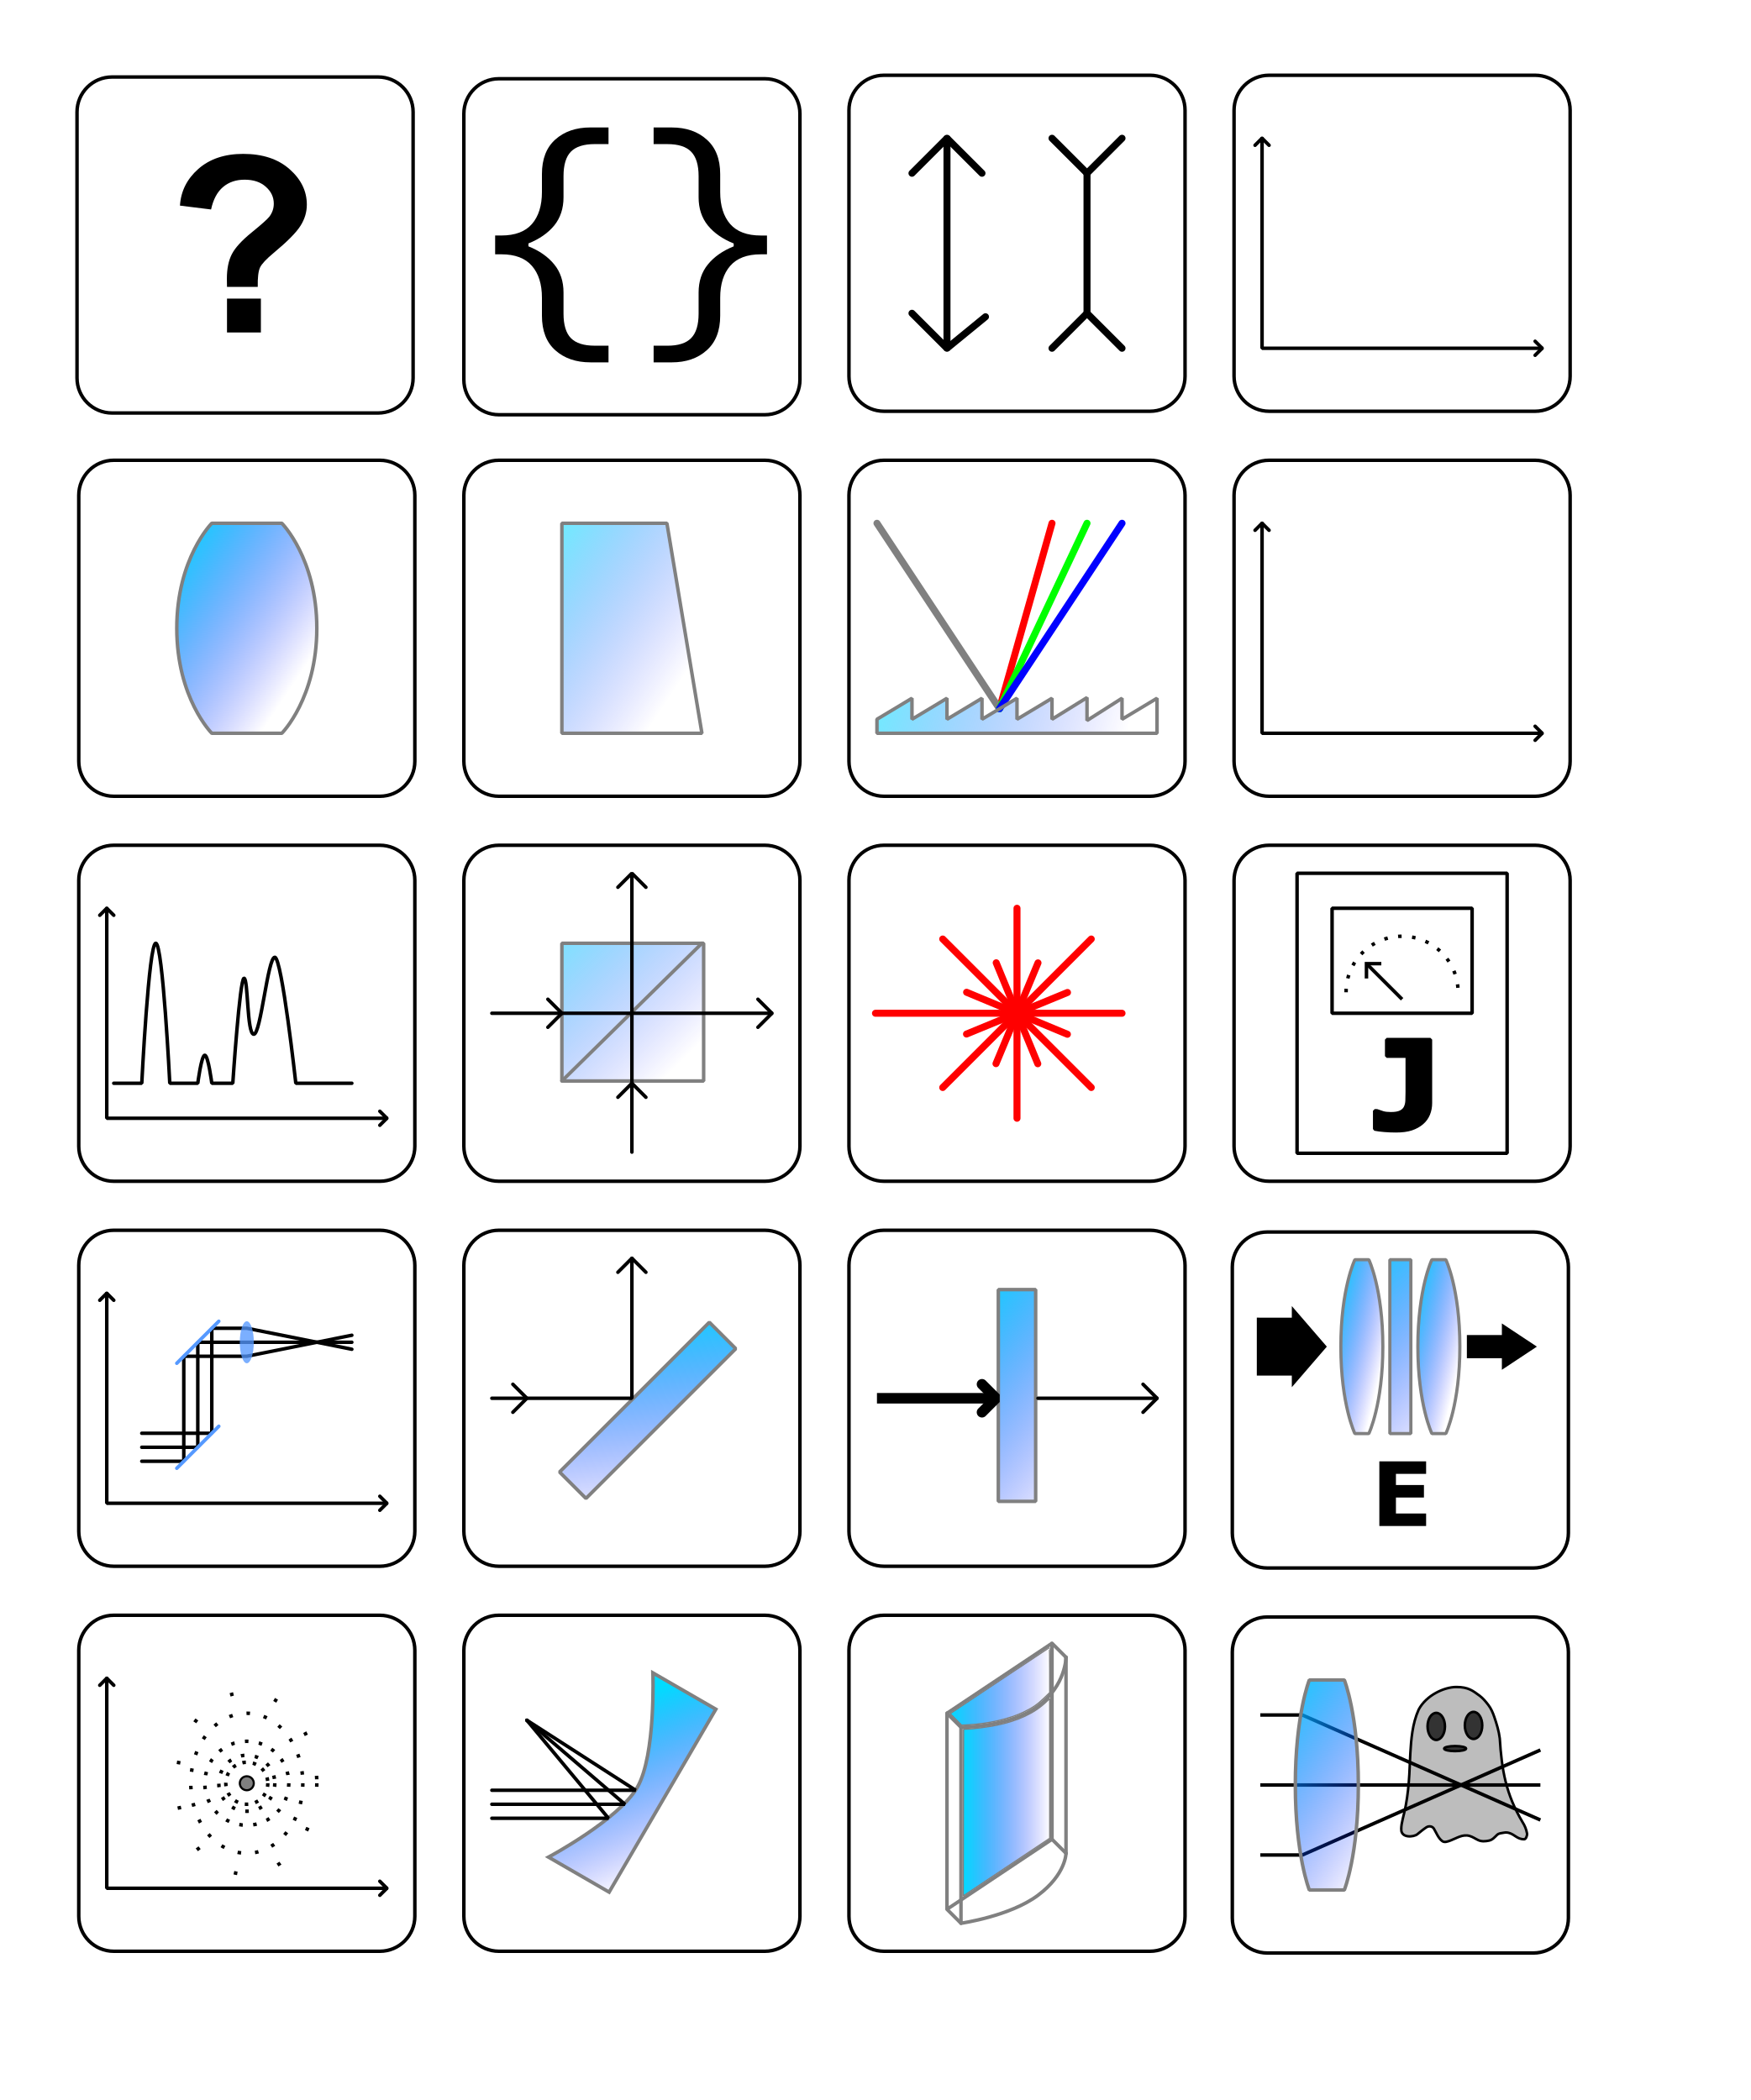
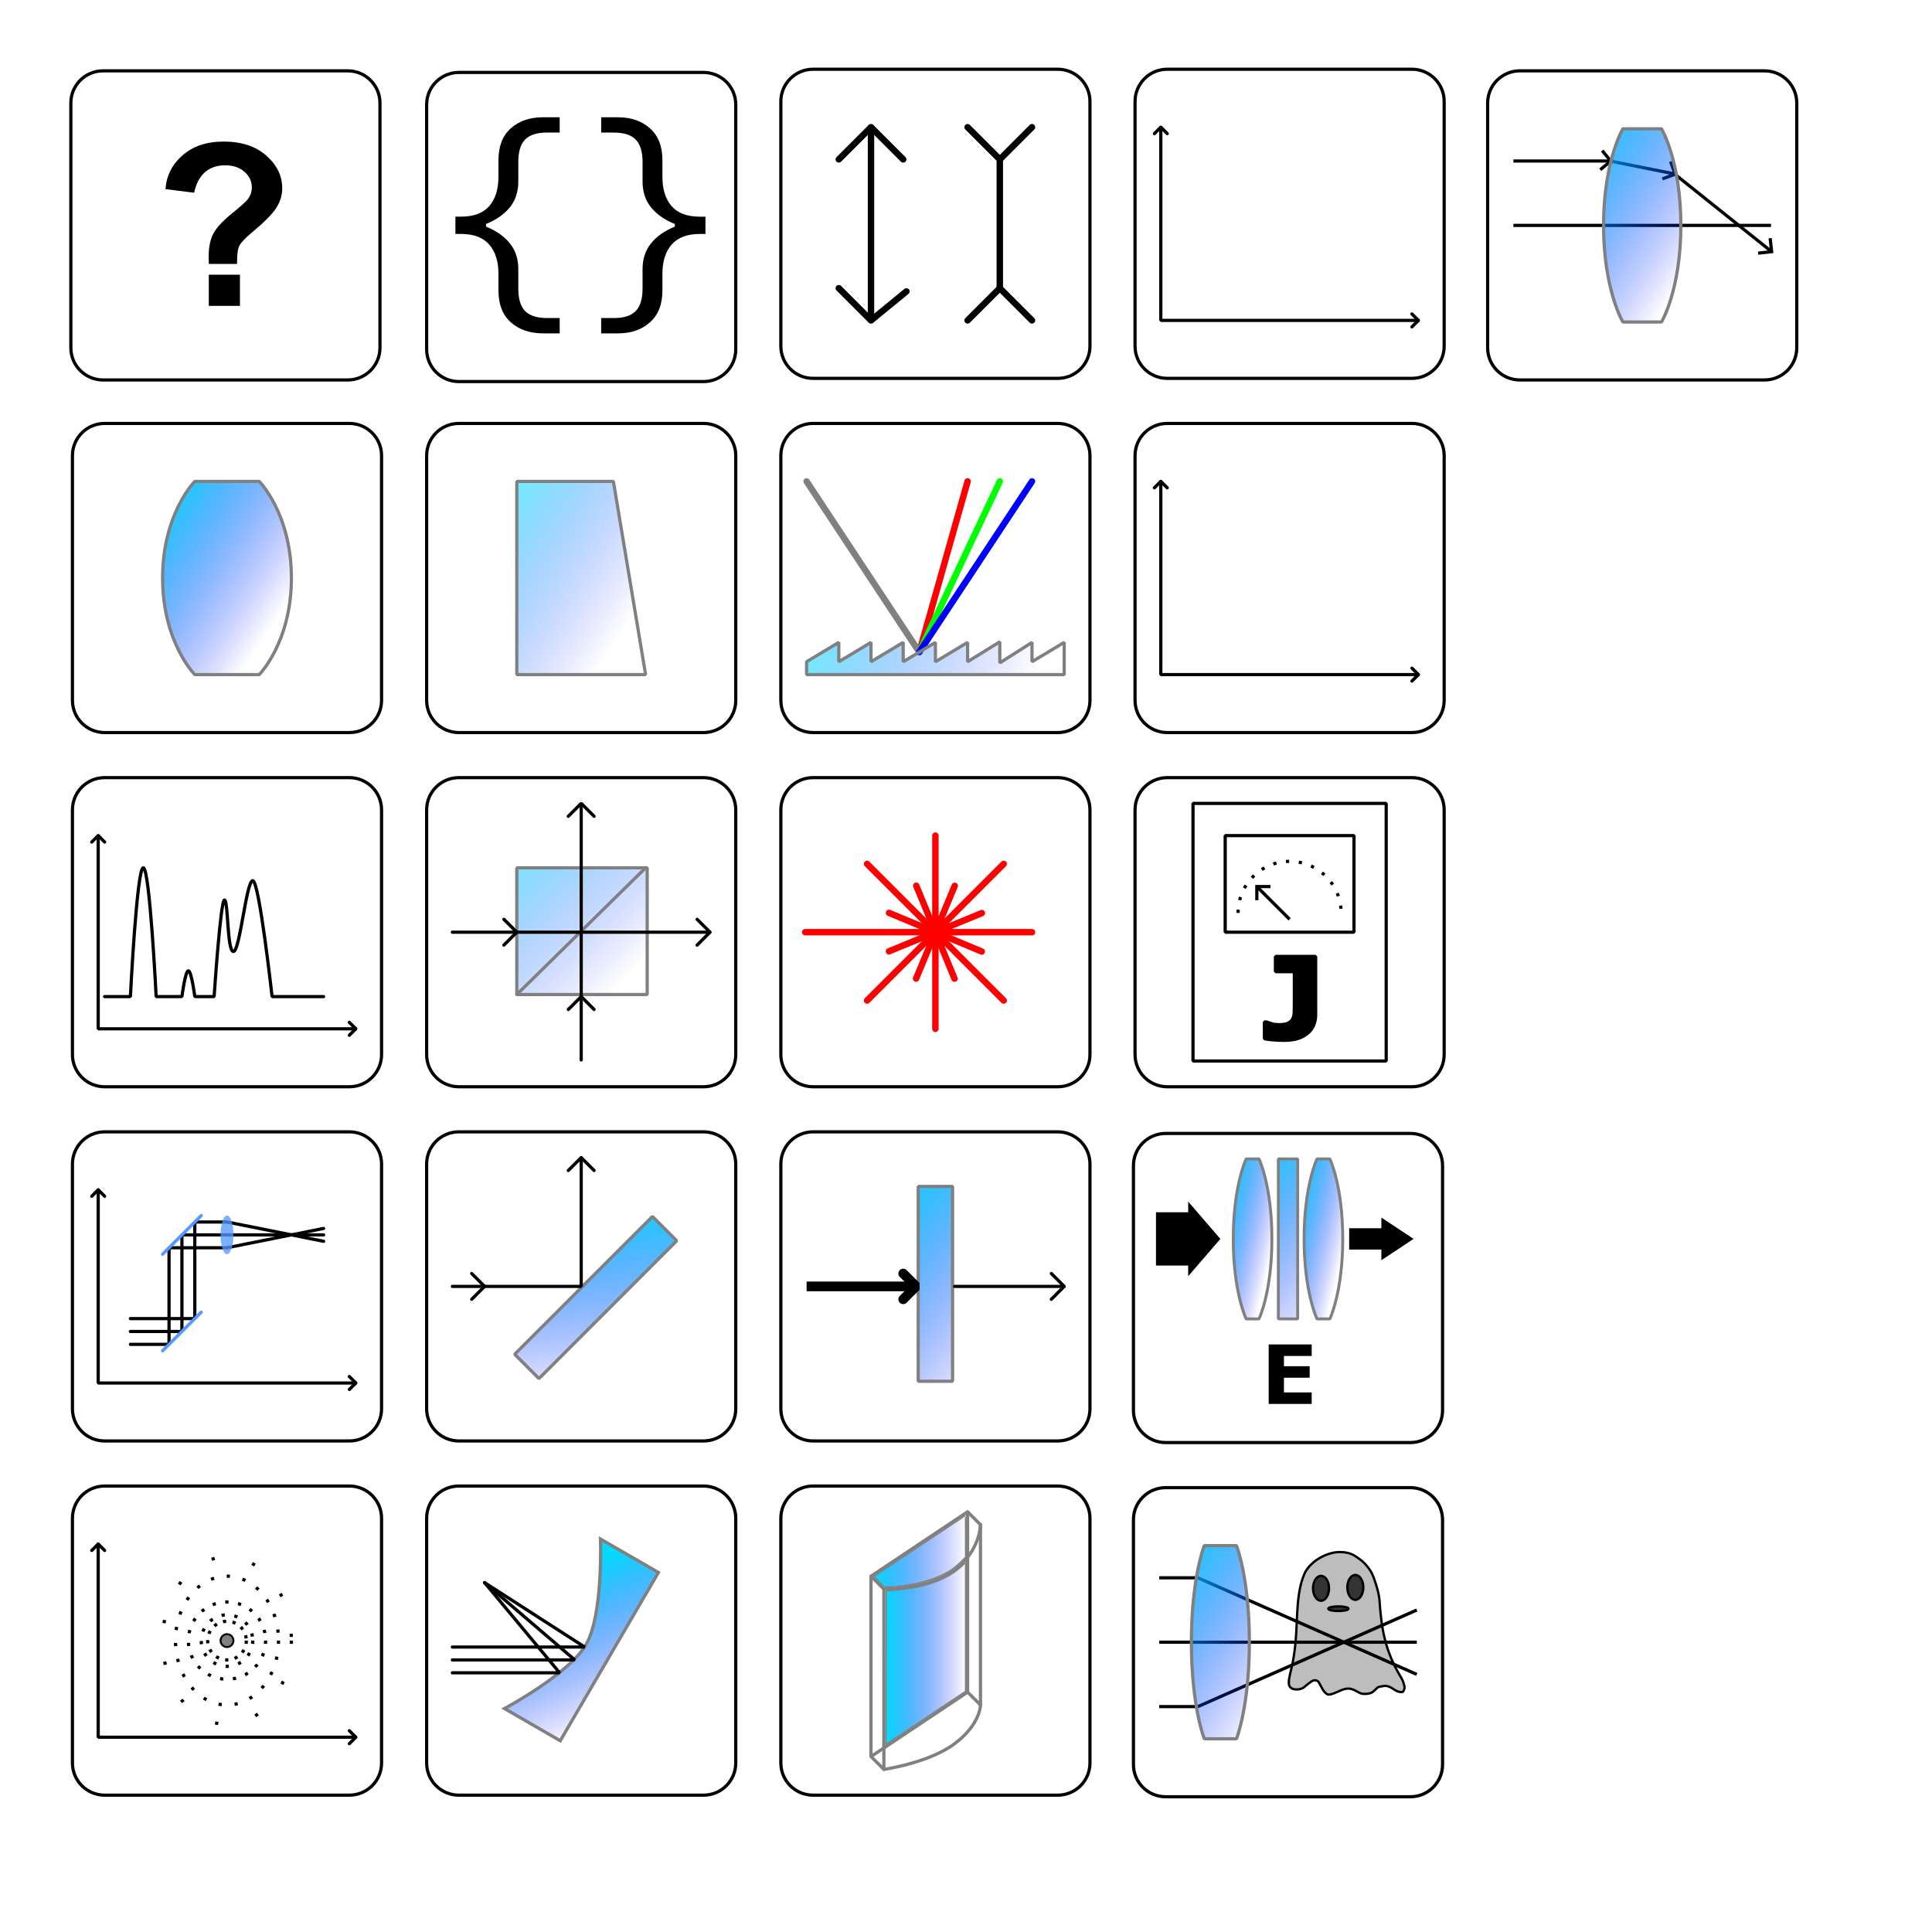
- <svg xmlns="http://www.w3.org/2000/svg" xmlns:xlink="http://www.w3.org/1999/xlink" width="250mm" height="300mm" viewBox="0 0 250 300" version="1.1" id="svg1" xml:space="preserve">
+ <svg xmlns="http://www.w3.org/2000/svg" xmlns:xlink="http://www.w3.org/1999/xlink" width="300mm" height="300mm" viewBox="0 0 300 300" version="1.1" id="svg1" xml:space="preserve">
  <style id="style1">.iconframe {  }
</style>
  <defs id="defs1">
    <marker style="overflow:visible" id="ArrowWide" refX="0" refY="0" orient="auto-start-reverse" markerWidth="1" markerHeight="1" viewBox="0 0 1 1" preserveAspectRatio="xMidYMid">
      <path style="fill:none;stroke:context-stroke;stroke-width:1;stroke-linecap:butt" d="M 3,-3 0,0 3,3" transform="rotate(180,0.125,0)" id="path1" />
    </marker>
    <linearGradient id="linearGradient157">
      <stop style="stop-color:#00dcff;stop-opacity:1;" offset="0%" id="stop55" />
      <stop style="stop-color:#0000ff;stop-opacity:0;" offset="100%" id="stop56" />
    </linearGradient>
-     <linearGradient xlink:href="#linearGradient157" id="linearGradient158" x1="0%" y1="0%" x2="80%" y2="80%" />
+     <linearGradient xlink:href="#linearGradient157" id="linearGradient158" x1="0" y1="0" x2="0.8" y2="0.8" />
    <linearGradient xlink:href="#linearGradient157" id="linearGradient163" x1="125" y1="99" x2="160" y2="108" gradientUnits="userSpaceOnUse" />
    <linearGradient xlink:href="#linearGradient157" id="linearGradient172" x1="78" y1="133" x2="97" y2="152" gradientUnits="userSpaceOnUse" />
    <linearGradient xlink:href="#linearGradient157" id="linearGradient12" x1="75" y1="190" x2="100" y2="210" gradientUnits="userSpaceOnUse" gradientTransform="translate(120.5399,-122.463)" />
    <linearGradient xlink:href="#linearGradient157" id="linearGradient14" gradientUnits="userSpaceOnUse" gradientTransform="translate(57.66667,-0.2723001)" x1="75" y1="190" x2="100" y2="210" />
    <linearGradient xlink:href="#linearGradient157" id="linearGradient26" x1="80" y1="250" x2="100" y2="265" gradientUnits="userSpaceOnUse" gradientTransform="rotate(30,89.84254,254.875)" />
    <linearGradient xlink:href="#linearGradient157" id="linearGradient49" x1="518.68" y1="971.354" x2="566.019" y2="971.354" gradientUnits="userSpaceOnUse" />
    <linearGradient xlink:href="#linearGradient157" id="linearGradient51" x1="511.741" y1="911.494" x2="566.019" y2="911.494" gradientUnits="userSpaceOnUse" />
    <symbol id="dummy" viewBox="10 10 50 50">
      <rect style="display:inline;fill:none;stroke:currentColor;stroke-width:0.497;stroke-linecap:round;stroke-linejoin:bevel;stroke-dasharray:none" id="rect1" width="48" height="48" x="11" y="11" ry="5" class="iconframe" />
      <path style="font-weight:bold;font-size:35.278px;font-family:Arial;-inkscape-font-specification:'Arial, Bold';text-align:center;text-anchor:middle;fill:currentColor;stroke-width:0.5;stroke-linecap:round;stroke-linejoin:bevel" d="m 36.812,40.983 h -4.392 q -0.017,-0.947 -0.017,-1.154 0,-2.136 0.706,-3.514 0.706,-1.378 2.825,-3.101 2.119,-1.723 2.532,-2.257 0.637,-0.844 0.637,-1.86 0,-1.412 -1.137,-2.412 -1.12,-1.016 -3.032,-1.016 -1.843,0 -3.083,1.051 -1.24,1.051 -1.705,3.204 L 25.702,29.373 q 0.189,-3.083 2.618,-5.237 2.446,-2.153 6.408,-2.153 4.169,0 6.632,2.188 2.463,2.17 2.463,5.064 0,1.602 -0.913,3.032 -0.896,1.43 -3.859,3.893 -1.533,1.275 -1.912,2.05 -0.362,0.775 -0.327,2.773 z m -4.392,6.511 v -4.84 h 4.84 v 4.84 z" id="text151" aria-label="?" />
    </symbol>
    <symbol id="group" viewBox="65 10 50 50">
-       <use x="0" y="0" xlink:href="#rect1" id="use144" transform="translate(55,0)" style="display:inline" />
+       <use x="0" y="0" xlink:href="#rect1" id="use144" transform="translate(55)" style="display:inline" />
      <path style="font-size:35.278px;font-family:Sans;-inkscape-font-specification:'Sans, Normal';text-align:center;text-anchor:middle;fill:currentColor;stroke-width:0.5;stroke-linecap:round;stroke-linejoin:bevel" d="m 86.66,51.516 h -2.584 q -3.083,0 -5.013,-1.723 -1.912,-1.705 -1.912,-4.944 v -2.567 q 0,-2.911 -1.43,-4.548 -1.43,-1.654 -4.375,-1.654 h -0.878 v -2.687 h 0.878 q 2.946,0 4.375,-1.636 1.43,-1.654 1.43,-4.565 v -2.567 q 0,-3.238 1.912,-4.944 1.929,-1.723 5.013,-1.723 h 2.584 v 2.377 h -1.964 q -2.343,0 -3.411,1.085 -1.051,1.085 -1.051,3.497 v 3.014 q 0,2.394 -1.326,4.031 -1.326,1.619 -3.686,2.567 v 0.413 q 2.36,0.947 3.686,2.584 1.326,1.619 1.326,4.014 v 3.014 q 0,2.412 1.051,3.497 1.068,1.085 3.411,1.085 h 1.964 z m 22.634,-15.434 h -0.878 q -2.946,0 -4.375,1.654 -1.43,1.636 -1.43,4.548 v 2.567 q 0,3.238 -1.929,4.944 -1.912,1.723 -4.995,1.723 H 93.102 V 49.139 h 1.964 q 2.343,0 3.393,-1.085 1.068,-1.085 1.068,-3.497 v -3.014 q 0,-2.394 1.326,-4.014 1.326,-1.636 3.686,-2.584 v -0.413 q -2.36,-0.947 -3.686,-2.567 -1.326,-1.636 -1.326,-4.031 v -3.014 q 0,-2.412 -1.068,-3.497 -1.051,-1.085 -3.393,-1.085 h -1.964 v -2.377 h 2.584 q 3.083,0 4.995,1.723 1.929,1.705 1.929,4.944 v 2.567 q 0,2.911 1.43,4.565 1.43,1.636 4.375,1.636 h 0.878 z" id="text152" aria-label="{}" />
    </symbol>
    <symbol id="paraxial_surface" viewBox="120 10 50 50">
-       <use x="0" y="0" xlink:href="#rect1" id="use145" transform="translate(110,0)" />
+       <use x="0" y="0" xlink:href="#rect1" id="use145" transform="translate(110)" />
      <path style="fill:none;stroke:currentColor;stroke-width:1;stroke-linecap:round;stroke-linejoin:bevel;stroke-dasharray:none" d="m 150,50 5,-5 5,5" id="path156" />
      <path style="fill:none;stroke:currentColor;stroke-width:1;stroke-linecap:round;stroke-linejoin:bevel;stroke-dasharray:none" d="m 150,20 5,5 5,-5" id="path155" />
      <path style="fill:#000000;stroke:currentColor;stroke-width:1;stroke-linecap:round;stroke-linejoin:bevel;stroke-dasharray:none" d="m 135,20 v 30" id="path152" />
      <path style="fill:none;stroke:currentColor;stroke-width:1;stroke-linecap:round;stroke-linejoin:bevel;stroke-dasharray:none" d="m 130,25 5,-5 v 0 l 5,5" id="path153" />
      <path style="fill:none;stroke:currentColor;stroke-width:1;stroke-linecap:round;stroke-linejoin:bevel;stroke-dasharray:none" d="m 130,45 5,5 5.5,-4.5" id="path154" />
      <path style="fill:#000000;stroke:currentColor;stroke-width:1;stroke-linecap:round;stroke-linejoin:bevel;stroke-dasharray:none" d="m 155,25 v 20" id="path152-8" />
    </symbol>
    <symbol id="fluence_detector" viewBox="175 10 50 50">
-       <use x="0" y="0" xlink:href="#rect1" id="use51" transform="translate(165,0)" />
+       <use x="0" y="0" xlink:href="#rect1" id="use51" transform="translate(165)" />
      <g id="plot" transform="translate(165,-110)">
        <path style="fill:none;fill-opacity:0.561;stroke:currentColor;stroke-width:0.5;stroke-linecap:round;stroke-linejoin:bevel;stroke-dasharray:none;stroke-opacity:1" d="m 15,130 v 30 h 40" id="path167-8-1-6" />
        <path style="fill:none;fill-opacity:0.561;stroke:currentColor;stroke-width:0.5;stroke-linecap:round;stroke-linejoin:bevel;stroke-dasharray:none;stroke-opacity:1" d="m 14,131 1,-1 1,1" id="path169-2-4-1" />
        <path style="fill:none;fill-opacity:0.561;stroke:currentColor;stroke-width:0.5;stroke-linecap:round;stroke-linejoin:bevel;stroke-dasharray:none;stroke-opacity:1" d="m 54,159 1,1 -1,1" id="path170-4-2-8" />
      </g>
    </symbol>
    <symbol id="lens" viewBox="10 65 50 50">
      <use x="0" y="0" xlink:href="#rect1" id="use146" transform="translate(0,55)" />
      <path style="fill:url(#linearGradient158);stroke:#808080;stroke-width:0.5;stroke-linecap:round;stroke-linejoin:bevel;stroke-dasharray:none" d="m 30,75 h 10 c 0,0 5,5 5,15 C 45,100 40,105 40,105 H 30 c 0,0 -5,-5 -5,-15 1e-6,-10 5,-15 5,-15 z" id="path157" />
    </symbol>
    <symbol id="wedge" viewBox="65 65 50 50">
      <use x="0" y="0" xlink:href="#rect1" id="use147" transform="translate(55,55)" />
      <path style="fill:url(#linearGradient158);fill-opacity:0.561;stroke:#808080;stroke-width:0.5;stroke-linecap:round;stroke-linejoin:bevel;stroke-dasharray:none;stroke-opacity:1" d="m 80,75 h 15 L 100,105 H 80 Z" id="path158" />
    </symbol>
    <symbol id="reflective_grating" viewBox="120 65 50 50">
      <use x="0" y="0" xlink:href="#rect1" id="use148" transform="translate(110,55)" />
      <path style="fill:#00ff00;fill-opacity:0.561;stroke:#ff0000;stroke-width:1;stroke-linecap:round;stroke-linejoin:bevel;stroke-dasharray:none;stroke-opacity:1" d="M 142.5,101.5 150,75" id="path164" />
      <path style="fill:none;fill-opacity:0.561;stroke:#808080;stroke-width:1;stroke-linecap:round;stroke-linejoin:bevel;stroke-dasharray:none;stroke-opacity:1" d="M 125,75 142.5,101.5" id="path163" />
      <path style="fill:#00ff00;fill-opacity:0.561;stroke:#00ff00;stroke-width:1;stroke-linecap:round;stroke-linejoin:bevel;stroke-dasharray:none;stroke-opacity:1" d="M 142.5,101.5 155,75" id="path165" />
      <path style="fill:#00ff00;fill-opacity:0.561;stroke:#0000ff;stroke-width:1;stroke-linecap:round;stroke-linejoin:bevel;stroke-dasharray:none;stroke-opacity:1" d="M 142.5,101.5 160,75" id="path166" />
      <path style="fill:url(#linearGradient163);fill-opacity:0.561;stroke:#808080;stroke-width:0.5;stroke-linecap:round;stroke-linejoin:bevel;stroke-dasharray:none;stroke-opacity:1" d="m 125,105 h 40 V 100 L 160,103 v -3 l -5,3.179 V 99.905 L 150,103 V 100 L 145,103 V 100 L 140,103 V 100 L 135,103 V 100 L 130,103 V 100 L 125,103 Z" id="path161" />
    </symbol>
    <symbol id="wavefront_monitor" viewBox="175 65 50 50">
      <use x="0" y="0" xlink:href="#rect1" id="use52" transform="translate(165,55)" />
      <use id="use7" xlink:href="#plot" x="0" y="0" transform="translate(0,55)" />
    </symbol>
    <symbol id="spectrometer" viewBox="10 120 50 50">
      <use x="0" y="0" xlink:href="#rect1" id="use149" transform="translate(0,110)" />
      <use id="use8" xlink:href="#plot" x="0" y="0" transform="translate(-165,110)" />
      <path style="fill:none;fill-opacity:0.561;stroke:currentColor;stroke-width:0.5;stroke-linecap:round;stroke-linejoin:bevel;stroke-dasharray:none;stroke-opacity:1" d="m 16,155 4,-1e-5 c 0,0 1,-20 2,-20 1,-1e-5 2,20 2,20 h 4 c 0,0 0.514,-4 1,-4 0.486,0 1,4 1,4 h 3 c 0,0 1,-15 1.603,-15 0.603,0 0.397,8 1.397,8 1,1e-5 2,-11 3,-11 1,1e-5 3,18 3,18 h 8" id="path171" />
    </symbol>
    <symbol id="beam_splitter" viewBox="65 120 50 50">
      <use x="0" y="0" xlink:href="#rect1" id="use150" transform="translate(55,110)" />
      <rect style="fill:url(#linearGradient172);fill-opacity:0.561;stroke:#808080;stroke-width:0.5;stroke-linecap:round;stroke-linejoin:bevel;stroke-dasharray:none;stroke-opacity:1" id="rect171" width="20.247" height="19.677" x="80" y="135" />
      <path style="fill:none;fill-opacity:0.561;stroke:#808080;stroke-width:0.5;stroke-linecap:round;stroke-linejoin:bevel;stroke-dasharray:none;stroke-opacity:1" d="M 80,154.677 100,135" id="path172" />
      <path style="fill:none;fill-opacity:0.561;stroke:currentColor;stroke-width:0.5;stroke-linecap:round;stroke-linejoin:bevel;stroke-dasharray:none;stroke-opacity:1" d="M 70,145 H 110" id="path173" />
      <path style="fill:none;fill-opacity:0.561;stroke:currentColor;stroke-width:0.5;stroke-linecap:round;stroke-linejoin:bevel;stroke-dasharray:none;stroke-opacity:1" d="m 90,164.835 2e-6,-39.687" id="path174" />
      <path style="fill:none;fill-opacity:0.561;stroke:currentColor;stroke-width:0.5;stroke-linecap:round;stroke-linejoin:bevel;stroke-dasharray:none;stroke-opacity:1" d="M 78,143 80,145 78,147" id="path175" />
      <path style="fill:none;fill-opacity:0.561;stroke:currentColor;stroke-width:0.5;stroke-linecap:round;stroke-linejoin:bevel;stroke-dasharray:none;stroke-opacity:1" d="m 108,143 2,2 L 108,147" id="path176" />
      <path style="fill:none;fill-opacity:0.561;stroke:currentColor;stroke-width:0.5;stroke-linecap:round;stroke-linejoin:bevel;stroke-dasharray:none;stroke-opacity:1" d="M 88,127 90,125 92,127" id="path177" />
      <path style="fill:none;fill-opacity:0.561;stroke:currentColor;stroke-width:0.5;stroke-linecap:round;stroke-linejoin:bevel;stroke-dasharray:none;stroke-opacity:1" d="m 88,157 2,-2 2,2" id="path178" />
    </symbol>
    <symbol id="source_port" viewBox="120 120 50 50">
      <use x="0" y="0" xlink:href="#rect1" id="use151" transform="translate(110,110)" />
      <path style="fill:none;fill-opacity:0.561;stroke:#ff0000;stroke-width:1;stroke-linecap:round;stroke-linejoin:bevel;stroke-dasharray:none;stroke-opacity:1" d="M 145,160 V 130 v 0" id="path185" />
      <path style="fill:none;fill-opacity:0.561;stroke:#ff0000;stroke-width:1;stroke-linecap:round;stroke-linejoin:bevel;stroke-dasharray:none;stroke-opacity:1" d="m 134.393,155.607 21.213,-21.213" id="path186" />
      <path style="fill:none;fill-opacity:0.561;stroke:#ff0000;stroke-width:1;stroke-linecap:round;stroke-linejoin:bevel;stroke-dasharray:none;stroke-opacity:1" d="M 155.607,155.607 134.393,134.393" id="path187" />
      <path style="fill:none;fill-opacity:0.561;stroke:#ff0000;stroke-width:1;stroke-linecap:round;stroke-linejoin:bevel;stroke-dasharray:none;stroke-opacity:1" d="M 124.788,145 160,145" id="path188" />
      <path style="fill:none;fill-opacity:0.561;stroke:#ff0000;stroke-width:1;stroke-linecap:round;stroke-linejoin:bevel;stroke-dasharray:none;stroke-opacity:1" d="m 137.789,147.969 14.423,-5.938" id="path190" />
      <path style="fill:none;fill-opacity:0.561;stroke:#ff0000;stroke-width:1;stroke-linecap:round;stroke-linejoin:bevel;stroke-dasharray:none;stroke-opacity:1" d="m 142,152.198 6,-14.397" id="path191" />
      <path style="fill:none;fill-opacity:0.561;stroke:#ff0000;stroke-width:1;stroke-linecap:round;stroke-linejoin:bevel;stroke-dasharray:none;stroke-opacity:1" d="m 137.802,142 14.397,6" id="path192" />
      <path style="fill:none;fill-opacity:0.561;stroke:#ff0000;stroke-width:1;stroke-linecap:round;stroke-linejoin:bevel;stroke-dasharray:none;stroke-opacity:1" d="m 142.031,137.789 5.938,14.423" id="path193" />
    </symbol>
    <symbol id="energy_meter" viewBox="175 120 50 50">
      <use x="0" y="0" xlink:href="#rect1" id="use53" transform="translate(165,110)" />
      <path style="font-weight:bold;font-size:17.639px;font-family:Sans;-inkscape-font-specification:'Sans, Bold';text-align:center;text-anchor:middle;fill:currentColor;stroke:currentColor;stroke-width:0.5;stroke-linecap:round;stroke-linejoin:bevel" d="m 204.046,157.826 q 0,0.844 -0.301,1.585 -0.301,0.732 -0.896,1.24 -0.629,0.543 -1.516,0.844 -0.887,0.293 -2.196,0.293 -0.887,0 -1.671,-0.069 -0.784,-0.06 -1.378,-0.181 v -2.601 h 0.31 q 0.413,0.155 0.861,0.293 0.448,0.129 1.145,0.129 0.904,0 1.387,-0.241 0.491,-0.241 0.698,-0.672 0.198,-0.422 0.224,-0.922 0.026,-0.508 0.026,-1.292 v -5.107 h -2.937 v -2.36 h 6.244 z" id="text3" aria-label="J" />
      <rect style="fill:none;fill-opacity:1;stroke:currentColor;stroke-width:0.5;stroke-linecap:round;stroke-linejoin:bevel;stroke-dasharray:none" id="rect3" width="30" height="40" x="185" y="125" />
      <rect style="fill:none;fill-opacity:1;stroke:currentColor;stroke-width:0.5;stroke-linecap:round;stroke-linejoin:bevel;stroke-dasharray:none" id="rect4" width="20" height="15" x="190" y="130" />
      <path style="fill:none;fill-opacity:1;stroke:currentColor;stroke-width:0.5;stroke-linecap:butt;stroke-linejoin:bevel;stroke-dasharray:0.5, 1.5;stroke-dashoffset:0" id="path4" d="m -192,-142 a 8,8 0 0 1 -7.954,8 8,8 0 0 1 -8.046,-7.907" transform="scale(-1)" />
      <path style="fill:none;fill-opacity:1;stroke:currentColor;stroke-width:0.5;stroke-linecap:butt;stroke-linejoin:bevel;stroke-dasharray:none;stroke-dashoffset:0;marker-end:url(#ArrowWide)" d="m 200,143 -5,-5" id="path5" />
    </symbol>
    <symbol id="ray_propagation" viewBox="10 175 50 50">
      <use x="0" y="0" xlink:href="#rect1" id="use1" transform="translate(0,165)" />
      <use id="use9" xlink:href="#plot" x="0" y="0" transform="translate(-165,165)" />
      <path style="fill:none;fill-opacity:0.561;stroke:currentColor;stroke-width:0.5;stroke-linecap:round;stroke-linejoin:bevel;stroke-dasharray:none" d="m 20,205 h 10 v -15 h 5 l 15,3" id="path6" />
      <path style="fill:none;fill-opacity:0.561;stroke:currentColor;stroke-width:0.5;stroke-linecap:round;stroke-linejoin:bevel;stroke-dasharray:none" d="m 20,207 8,2e-5 v -15 h 7 l 15,-2e-5" id="path7" />
      <path style="fill:none;fill-opacity:0.561;stroke:currentColor;stroke-width:0.5;stroke-linecap:round;stroke-linejoin:bevel;stroke-dasharray:none" d="m 20,209 h 6 v -15 h 9 l 15,-3" id="path8" />
      <path style="fill:none;fill-opacity:0.561;stroke:#5599ff;stroke-width:0.5;stroke-linecap:round;stroke-linejoin:bevel;stroke-dasharray:none" d="m 31,204 -6,6" id="path9" />
      <path style="fill:none;fill-opacity:0.561;stroke:#5599ff;stroke-width:0.5;stroke-linecap:round;stroke-linejoin:bevel;stroke-dasharray:none" d="m 31,189 -6,6" id="path10" />
      <ellipse style="fill:#5599ff;fill-opacity:0.774;stroke:#5599ff;stroke-width:0;stroke-linecap:round;stroke-linejoin:bevel;stroke-dasharray:none" id="path11" cx="35" cy="192" rx="1" ry="3" />
    </symbol>
    <symbol id="mirror" viewBox="65 175 50 50">
      <use x="0" y="0" xlink:href="#rect1" id="use2" transform="translate(55,165)" />
      <rect style="fill:url(#linearGradient12);stroke:#808080;stroke-width:0.5;stroke-linecap:round;stroke-linejoin:bevel;stroke-dasharray:none" id="rect11" width="5.333" height="30.25" x="205.207" y="62.287" transform="rotate(45)" />
      <path style="fill:none;fill-opacity:0.774;stroke:currentColor;stroke-width:0.5;stroke-linecap:round;stroke-linejoin:bevel;stroke-dasharray:none" d="m 70,200 h 20 l 10e-7,-20" id="path12" />
      <path style="fill:none;fill-opacity:0.774;stroke:currentColor;stroke-width:0.5;stroke-linecap:round;stroke-linejoin:bevel;stroke-dasharray:none" d="m 73,198 2,2 -2,2" id="path13" />
      <path style="fill:none;fill-opacity:0.774;stroke:currentColor;stroke-width:0.5;stroke-linecap:round;stroke-linejoin:bevel;stroke-dasharray:none" d="m 88,182 2,-2 2,2" id="path14" />
    </symbol>
    <symbol id="ideal_filter" viewBox="120 175 50 50">
      <use x="0" y="0" xlink:href="#rect1" id="use3" transform="translate(110,165)" />
      <rect style="fill:url(#linearGradient14);stroke:#808080;stroke-width:0.5;stroke-linecap:round;stroke-linejoin:bevel;stroke-dasharray:none" id="rect11-1" width="5.333" height="30.25" x="142.333" y="184.478" />
      <path style="fill:none;fill-opacity:0.774;stroke:currentColor;stroke-width:1.5;stroke-linecap:butt;stroke-linejoin:bevel;stroke-dasharray:none" d="m 125,200 h 17" id="path15" />
      <path style="fill:none;fill-opacity:0.774;stroke:currentColor;stroke-width:0.5;stroke-linecap:round;stroke-linejoin:bevel;stroke-dasharray:none" d="m 148,200 h 17" id="path16" />
      <path style="fill:none;fill-opacity:0.774;stroke:currentColor;stroke-width:1.5;stroke-linecap:round;stroke-linejoin:bevel;stroke-dasharray:none" d="m 140,198 2,2 -2,2" id="path17" />
      <path style="fill:none;fill-opacity:0.774;stroke:currentColor;stroke-width:0.5;stroke-linecap:round;stroke-linejoin:bevel;stroke-dasharray:none" d="m 163,198 2,2 -2,2" id="path18" />
    </symbol>
    <symbol id="spot_diagram" viewBox="10 230 50 50">
      <use x="0" y="0" xlink:href="#use1" id="use4" transform="translate(0,55)" />
      <use id="use10" xlink:href="#plot" x="0" y="0" transform="translate(-165,220)" />
      <ellipse id="path19" style="fill:#808080;stroke:currentColor;stroke-width:0.3;stroke-dasharray:none" cx="35" cy="255" rx="1" ry="1" />
      <ellipse style="fill:none;fill-opacity:0.774;stroke:currentColor;stroke-width:0.5;stroke-linecap:butt;stroke-linejoin:bevel;stroke-dasharray:0.5, 1;stroke-dashoffset:0" id="path20" cx="35" cy="255" rx="3" ry="3" />
      <ellipse style="fill:none;fill-opacity:0.774;stroke:currentColor;stroke-width:0.5;stroke-linecap:butt;stroke-linejoin:bevel;stroke-dasharray:0.5, 1.5;stroke-dashoffset:0" id="path21" cx="35" cy="255" rx="4" ry="4" />
      <ellipse style="fill:none;fill-opacity:0.774;stroke:currentColor;stroke-width:0.5;stroke-linecap:butt;stroke-linejoin:bevel;stroke-dasharray:0.5, 1.5;stroke-dashoffset:0" id="path22" cx="35" cy="255" rx="6" ry="6" />
      <ellipse style="fill:none;fill-opacity:0.774;stroke:currentColor;stroke-width:0.5;stroke-linecap:butt;stroke-linejoin:bevel;stroke-dasharray:0.5, 2;stroke-dashoffset:0" id="path23" cx="35" cy="255" rx="8" ry="10" />
      <ellipse style="fill:none;fill-opacity:0.774;stroke:currentColor;stroke-width:0.5;stroke-linecap:butt;stroke-linejoin:bevel;stroke-dasharray:0.5, 6;stroke-dashoffset:0" id="path24" cx="35" cy="255" rx="10" ry="13" />
    </symbol>
    <symbol id="parabolic_mirror" viewBox="65 230 50 50">
      <use x="0" y="0" xlink:href="#use1" id="use5" transform="translate(55,55)" />
      <path style="fill:url(#linearGradient26);stroke:#808080;stroke-width:0.5;stroke-linecap:round;stroke-linejoin:miter;stroke-dasharray:none;stroke-dashoffset:0" d="m 92.996,239.231 c 0,0 0.426,11.708 -2.213,16.331 -2.639,4.623 -12.696,9.99 -12.696,9.99 l 8.66,5 15.242,-26.13 z" id="path25" />
      <path style="fill:none;fill-opacity:0.774;stroke:currentColor;stroke-width:0.5;stroke-linecap:round;stroke-linejoin:bevel;stroke-dasharray:none;stroke-dashoffset:0" d="M 70,260 H 86.651 L 75,246" id="path26" />
      <path style="fill:none;fill-opacity:0.774;stroke:currentColor;stroke-width:0.5;stroke-linecap:round;stroke-linejoin:bevel;stroke-dasharray:none;stroke-dashoffset:0" d="M 70,258 H 89 L 75,246" id="path27" />
      <path style="fill:none;fill-opacity:0.774;stroke:currentColor;stroke-width:0.5;stroke-linecap:round;stroke-linejoin:bevel;stroke-dasharray:none;stroke-dashoffset:0" d="m 70,256 h 20.539 L 75,246" id="path28" />
    </symbol>
    <symbol id="cylindric_lens" viewBox="120 230 50 50">
      <use x="0" y="0" xlink:href="#use1" id="use6" transform="translate(110,55)" />
      <path style="fill:none;fill-opacity:0.774;stroke:#808080;stroke-width:0.5;stroke-linecap:round;stroke-linejoin:bevel;stroke-dasharray:none;stroke-dashoffset:0" d="m 135,273 v -28 l 15,-10 v 28 z" id="path29" />
      <path style="fill:none;fill-opacity:0.774;stroke:#808080;stroke-width:0.5;stroke-linecap:round;stroke-linejoin:bevel;stroke-dasharray:none;stroke-dashoffset:0" d="m 135,245 2,2" id="path30" />
      <path style="fill:none;fill-opacity:0.774;stroke:#808080;stroke-width:0.5;stroke-linecap:round;stroke-linejoin:bevel;stroke-dasharray:none;stroke-dashoffset:0" d="m 150,235 2,2" id="path31" />
      <path style="fill:none;fill-opacity:0.774;stroke:#808080;stroke-width:0.5;stroke-linecap:round;stroke-linejoin:bevel;stroke-dasharray:none;stroke-dashoffset:0" d="m 135,273 2,2" id="path32" />
      <path style="fill:none;fill-opacity:0.774;stroke:#808080;stroke-width:0.5;stroke-linecap:round;stroke-linejoin:bevel;stroke-dasharray:none;stroke-dashoffset:0" d="m 150,263 2,2" id="path33" />
      <path id="path34-1" style="fill:none;fill-opacity:0.774;stroke:#808080;stroke-width:0.5;stroke-linecap:round;stroke-linejoin:bevel;stroke-dasharray:none;stroke-dashoffset:0" d="m 152,265 c 0,0 0,3 -4,6 -4,3 -11,4 -11,4 m 15,-38 c 0,0 0,4 -4,7 -4,3 -11,3 -11,3 v 28" />
      <path style="fill:none;fill-opacity:0.774;stroke:#808080;stroke-width:0.5;stroke-linecap:round;stroke-linejoin:bevel;stroke-dasharray:none;stroke-dashoffset:0" d="M 152,237 V 265" id="path35" />
      <path style="fill:url(#linearGradient49);fill-rule:nonzero;stroke:#808080;stroke-width:0.668;stroke-linecap:round;stroke-linejoin:bevel;stroke-dasharray:none;stroke-dashoffset:0" d="m 519.103,979.61 0.09,-44.992 2.121,-0.09 c 3.731,-0.158 11.178,-1.141 15.733,-2.076 11.505,-2.362 20.372,-6.51 26.605,-12.446 l 2.033,-1.936 v 37.706 37.706 l -23.336,15.56 -23.336,15.56 z" id="path48" transform="scale(0.2645833)" />
      <path style="fill:url(#linearGradient51);fill-rule:nonzero;stroke:#808080;stroke-width:0.668;stroke-linecap:round;stroke-linejoin:bevel;stroke-dasharray:none;stroke-dashoffset:0" d="m 515.055,929.279 -3.077,-3.108 26.676,-17.785 c 14.672,-9.782 26.756,-17.785 26.854,-17.785 0.098,0 0.178,5.449 0.178,12.109 v 12.109 l -2.955,2.87 c -3.657,3.552 -6.255,5.334 -11.315,7.763 -7.423,3.563 -19.043,6.23 -29.375,6.743 l -3.908,0.194 z" id="path49" transform="scale(0.2645833)" />
    </symbol>
    <linearGradient xlink:href="#linearGradient157" id="linearGradient52" gradientUnits="userSpaceOnUse" gradientTransform="matrix(1,0,0,0.8278689,111.5,81.85297)" x1="75" y1="190" x2="100" y2="210" />
    <symbol id="Energy" viewBox="175 230 50 50">
      <use id="use39" x="0" y="0" xlink:href="#rect1" transform="translate(165,220)" />
      <g id="g56">
        <g id="g55">
          <rect style="fill:url(#linearGradient52);stroke:#808080;stroke-width:0.455;stroke-linecap:round;stroke-linejoin:bevel;stroke-dasharray:none" id="rect45" width="3" height="24.836" x="198.5" y="234.957" />
          <path style="fill:url(#linearGradient158);stroke:#808080;stroke-width:0.455;stroke-linecap:round;stroke-linejoin:bevel;stroke-dasharray:none" d="m 193.5,234.957 h 2 c 0,0 2,4.139 2,12.418 0,8.279 -2,12.418 -2,12.418 h -2 c 0,0 -2,-4.139 -2,-12.418 0,-8.279 2,-12.418 2,-12.418 z" id="path45" />
          <use x="0" y="0" xlink:href="#path45" id="use54" transform="translate(11)" />
        </g>
        <path style="fill:currentColor;stroke:none;stroke-width:0.452;stroke-dasharray:none" d="m 179.5,243.236 v 8.279 h 5 v 1.656 l 5,-5.795 -5,-5.795 v 1.656 z" id="path54" />
        <path style="display:inline;fill:currentColor;stroke:none;stroke-width:0.452;stroke-dasharray:none" d="m 209.5,245.719 v 3.311 h 5 v 1.656 l 5,-3.311 -5,-3.311 v 1.656 z" id="path54-0" />
      </g>
-       <path d="M 203.679,273 H 197 v -9.234 h 6.679 v 1.786 h -4.31 v 1.594 h 4 v 1.786 h -4 v 2.282 h 4.31 z" id="text54" aria-label="E" style="stroke-width:0.497;fill:currentColor" />
+       <path d="M 203.679,273 H 197 v -9.234 h 6.679 v 1.786 h -4.31 v 1.594 h 4 v 1.786 h -4 v 2.282 h 4.31 z" id="text54" aria-label="E" style="fill:currentColor;stroke-width:0.497" />
    </symbol>
    <linearGradient xlink:href="#linearGradient157" id="linearGradient34" x1="30.189" y1="61.283" x2="50.193" y2="81.287" gradientTransform="matrix(0.819836,0,0,1.219756,157,165)" gradientUnits="userSpaceOnUse" />
    <symbol id="GhostFocus" viewBox="175 230 50 50">
      <path style="fill:#bdbdbd;fill-opacity:1;stroke:currentColor;stroke-width:0.36" d="m 200.126,261.36 c -0.012,-0.971 0.369,-1.921 0.647,-3.423 0.272,-1.472 0.425,-2.962 0.508,-4.458 0.112,-2.018 0.13,-4.049 0.435,-6.051 0.168,-1.101 0.443,-2.181 0.895,-3.191 1.075,-2.054 3.656,-3.237 5.389,-3.237 1.732,7.1e-4 2.366,0.551 3.323,1.247 0.479,0.356 0.87,0.838 1.234,1.308 0.402,0.519 0.654,1.116 0.866,1.737 0.339,0.996 0.648,2 0.776,3.049 0.282,4.515 0.869,7.968 3.253,11.965 0.321,0.492 0.536,1.027 0.641,1.613 0.051,0.284 -0.156,0.832 -0.406,0.836 -0.442,0.006 -0.84,-0.152 -1.214,-0.409 -0.488,-0.335 -1.051,-0.669 -1.681,-0.533 -0.354,0.077 -0.704,0.049 -0.993,0.325 -0.342,0.327 -0.632,0.699 -1.139,0.807 -0.515,0.11 -1.049,0.156 -1.542,-0.074 -0.428,-0.2 -0.776,-0.463 -1.245,-0.597 -0.973,-0.28 -1.828,0.323 -2.684,0.644 -0.399,0.15 -0.878,0.343 -1.202,0.099 -0.575,-0.431 -0.826,-1.155 -1.197,-1.78 -0.204,-0.344 -0.704,-0.438 -1.08,-0.188 -0.457,0.304 -0.855,0.639 -1.283,0.986 -0.51,0.414 -2.286,0.587 -2.302,-0.675 z" id="path2" />
      <ellipse style="fill:#333333;fill-opacity:1;stroke:currentColor;stroke-width:0.36" id="path6-8" cx="205.128" cy="246.63" rx="1.243" ry="1.933" />
      <ellipse style="fill:#333333;fill-opacity:1;stroke:currentColor;stroke-width:0.36" id="path6-7" cx="210.453" cy="246.488" rx="1.243" ry="1.933" />
      <ellipse style="fill:#333333;fill-opacity:1;stroke:currentColor;stroke-width:0.36" id="path7-1" cx="207.821" cy="249.799" rx="1.573" ry="0.361" />
      <use x="0" y="0" xlink:href="#rect1" id="use11" transform="translate(165,220)" />
-       <path style="fill:none;stroke-width:0.497;stroke:currentColor" d="m 180,245 h 6 l 34,15" id="path36" />
+       <path style="fill:none;stroke:currentColor;stroke-width:0.497" d="m 180,245 h 6 l 34,15" id="path36" />
      <path style="fill:none;stroke:currentColor;stroke-width:0.497" d="m 180,265 h 6 l 34,-15" id="path37" />
      <path style="fill:none;stroke:currentColor;stroke-width:0.497" d="m 180,255 h 40" id="path38" />
      <path style="fill:url(#linearGradient34);stroke:#808080;stroke-width:0.5;stroke-linecap:round;stroke-linejoin:bevel;stroke-dasharray:none" d="m 187,240 h 5 c 0,0 2,5 2,15 0,10 -2,15 -2,15 h -5 c 0,0 -2,-5 -2,-15 0,-10 2,-15 2,-15 z" id="path34" />
+     </symbol>
+     <linearGradient xlink:href="#linearGradient157" id="linearGradient41" x1="30.189" y1="61.283" x2="50.193" y2="81.287" gradientTransform="matrix(0.819836,0,0,1.219756,220,-55)" gradientUnits="userSpaceOnUse" />
+     <symbol id="RayTracing" viewBox="230 10 50 50">
+       <path style="fill:#bdbdbd;fill-opacity:1;stroke:currentColor;stroke-width:0.497" d="m 235,35 h 40" id="path42" />
+       <path style="fill:none;fill-opacity:1;stroke:currentColor;stroke-width:0.497;marker-mid:url(#ArrowWide);marker-end:url(#ArrowWide)" d="m 235,25 h 15 l 10,2 15,12" id="path43" />
+       <use id="use40" x="0" y="0" transform="translate(220,0)" xlink:href="#rect1" />
+       <path style="fill:url(#linearGradient41);stroke:#808080;stroke-width:0.5;stroke-linecap:round;stroke-linejoin:bevel;stroke-dasharray:none" d="m 252,20 h 6 c 0,0 3,5 3,15 0,10 -3,15 -3,15 h -6 c 0,0 -3,-5 -3,-15 0,-10 3,-15 3,-15 z" id="path41" />
    </symbol>
  </defs>
  <g id="icons" style="display:inline">
    <use xlink:href="#dummy" width="50" height="50" id="use1-1" transform="translate(10,10)" />
    <use xlink:href="#group" width="50" height="50" id="use1-4" transform="translate(65.24864,10.24864)" />
    <use xlink:href="#paraxial_surface" width="50" height="50" id="use1-7" transform="translate(120.2486,9.751365)" />
    <use xlink:href="#fluence_detector" width="50" height="50" id="use1-2" transform="translate(175.2486,9.751365)" />
    <use xlink:href="#lens" width="50" height="50" id="use1-6" transform="translate(10.24864,64.75137)" />
    <use xlink:href="#wedge" width="50" height="50" id="use1-0" transform="translate(65.24864,64.75137)" />
    <use xlink:href="#reflective_grating" width="50" height="50" id="use1-9" transform="translate(120.2486,64.75137)" />
    <use xlink:href="#wavefront_monitor" width="50" height="50" id="use1-63" transform="translate(175.2486,64.75137)" />
    <use xlink:href="#spectrometer" width="50" height="50" id="use1-72" transform="translate(10.24864,119.7514)" />
    <use xlink:href="#beam_splitter" width="50" height="50" id="use1-07" transform="translate(65.24864,119.7514)" />
    <use xlink:href="#source_port" width="50" height="50" id="use1-8" transform="translate(120.2486,119.7514)" />
    <use xlink:href="#energy_meter" width="50" height="50" id="use1-94" transform="translate(175.2486,119.7514)" />
    <use xlink:href="#ray_propagation" width="50" height="50" id="use2-8" transform="translate(10.24864,174.7514)" />
    <use xlink:href="#mirror" width="50" height="50" id="use1-78" transform="translate(65.24864,174.7514)" />
    <use xlink:href="#ideal_filter" width="50" height="50" id="use1-5" transform="translate(120.2486,174.7514)" />
    <use xlink:href="#spot_diagram" width="50" height="50" id="use1-3" transform="translate(10.24864,229.7514)" />
    <use xlink:href="#parabolic_mirror" width="50" height="50" id="use1-68" transform="translate(65.24864,229.7514)" />
    <use xlink:href="#cylindric_lens" width="50" height="50" id="use2-6" transform="translate(120.2486,229.7514)" />
    <use xlink:href="#GhostFocus" width="50" height="50" id="use1-64" transform="translate(175,230)" />
    <use xlink:href="#Energy" width="50" height="50" id="use4-7" transform="translate(175,175)" />
+     <use xlink:href="#RayTracing" width="50" height="50" id="use2-9" transform="translate(230,10)" />
  </g>
  <style id="style1-9">.iconframe {  }
</style>
</svg>
